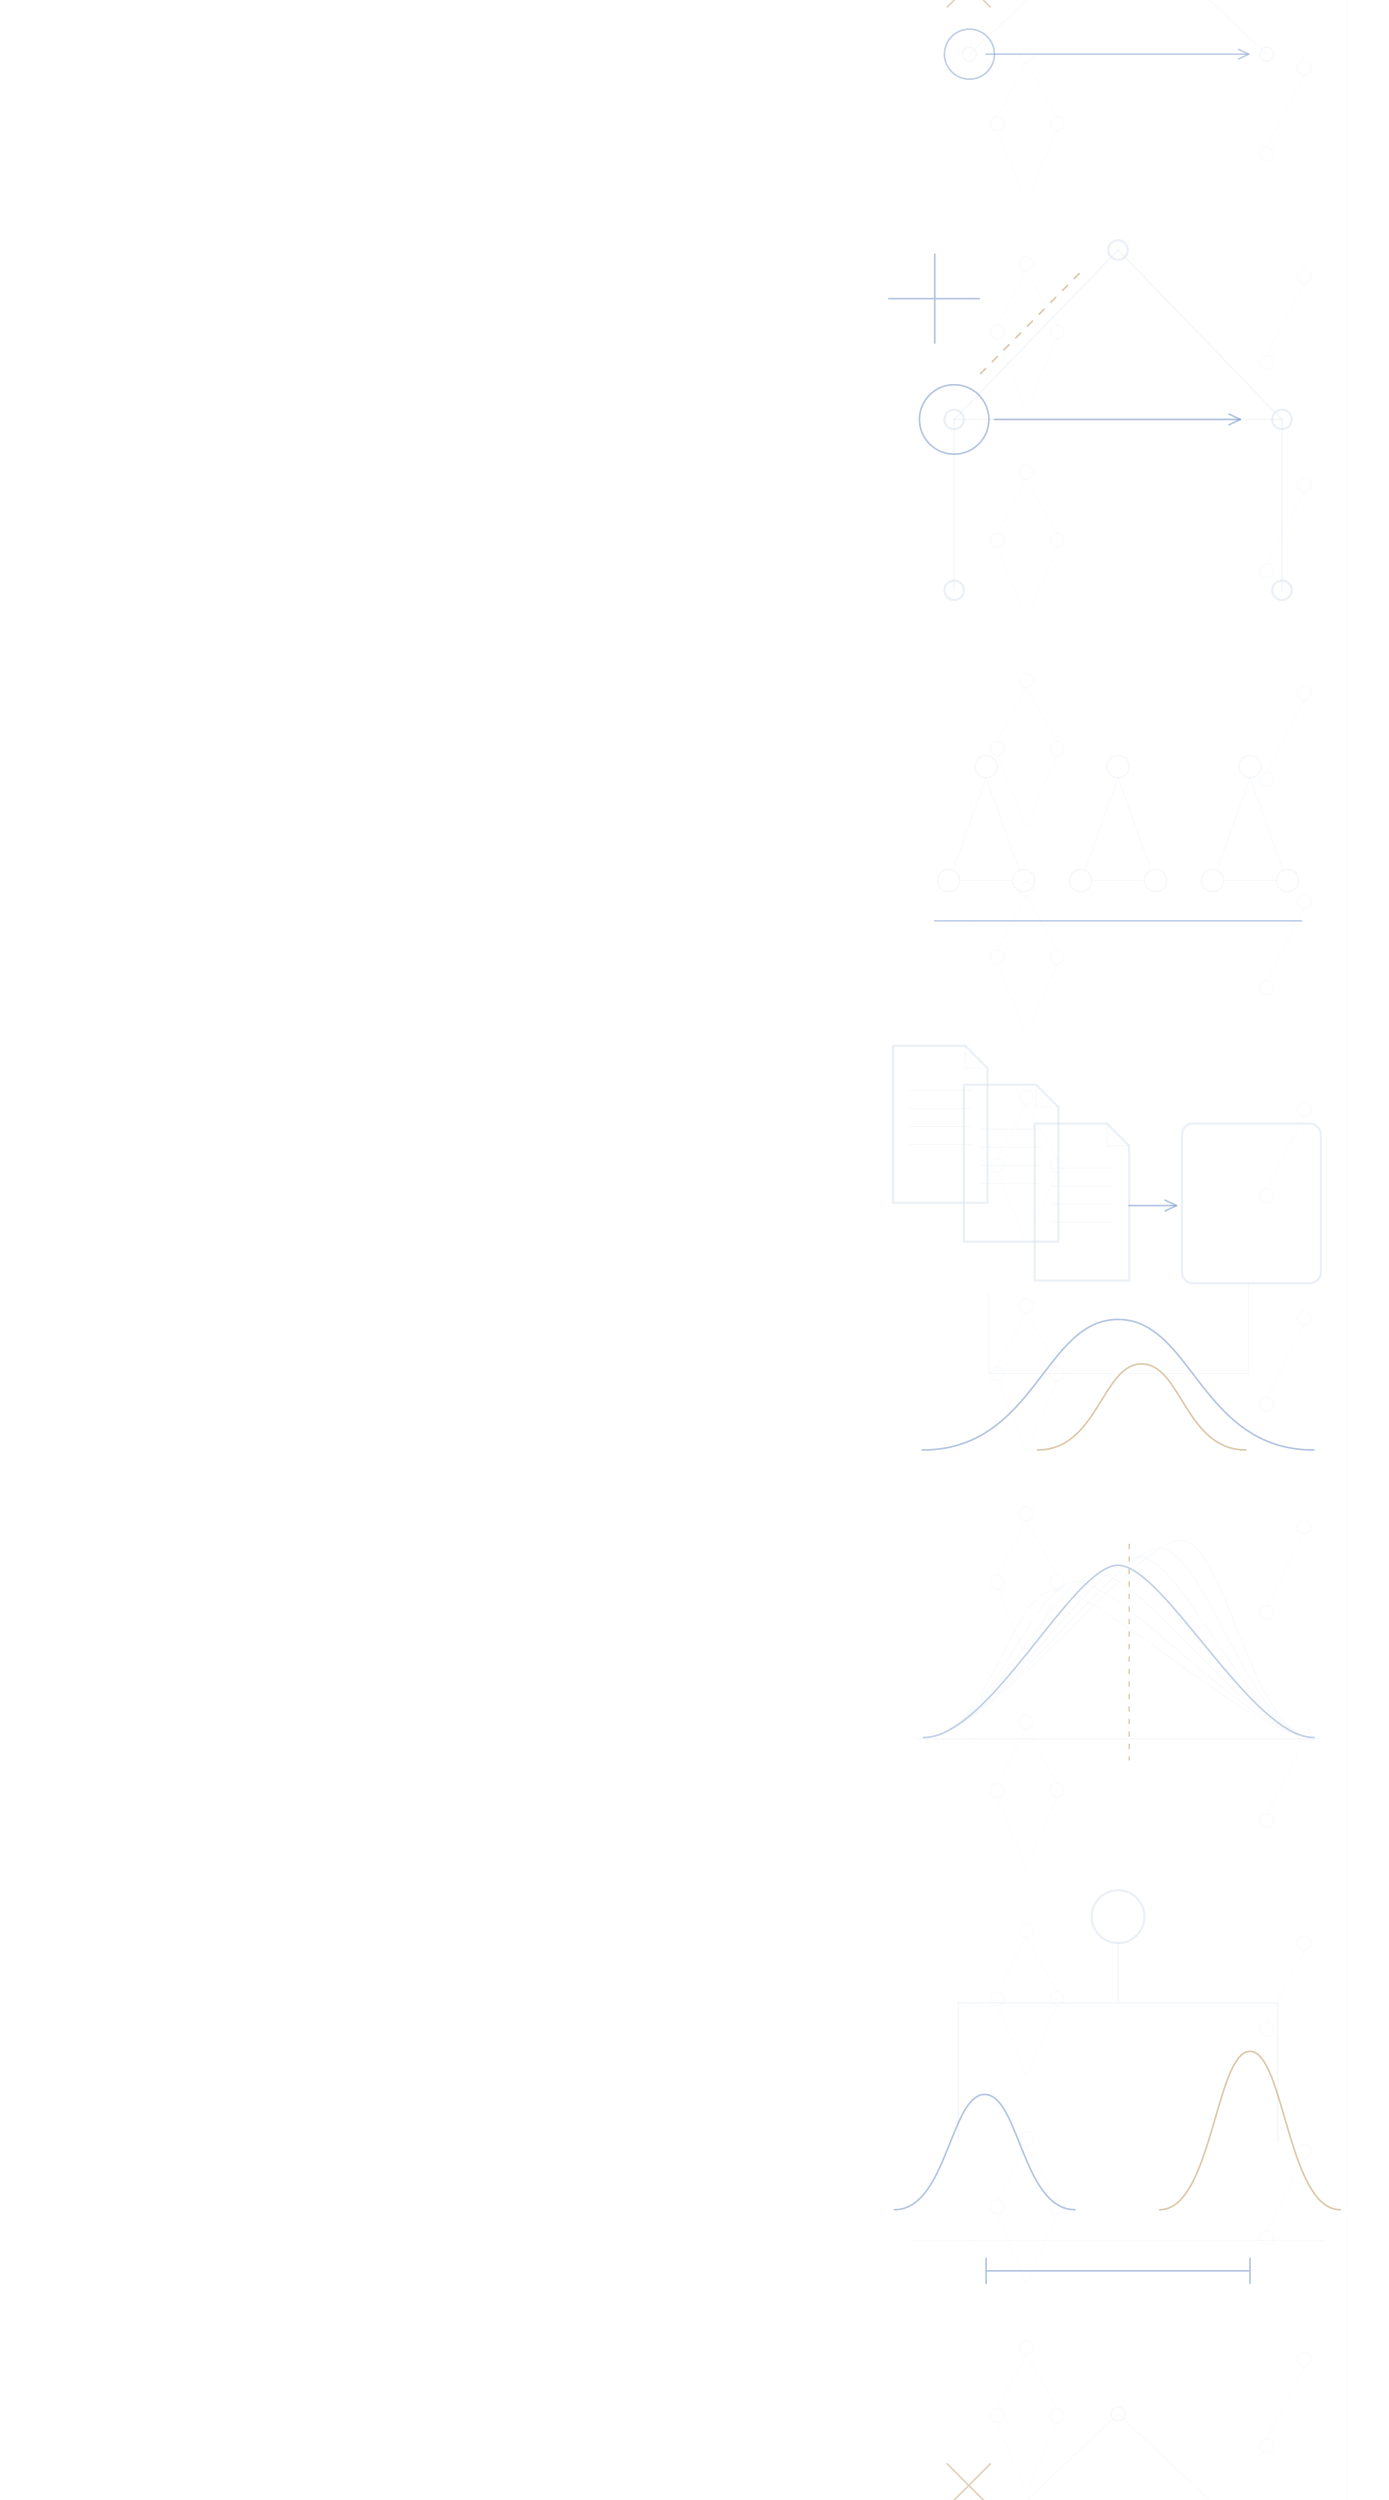
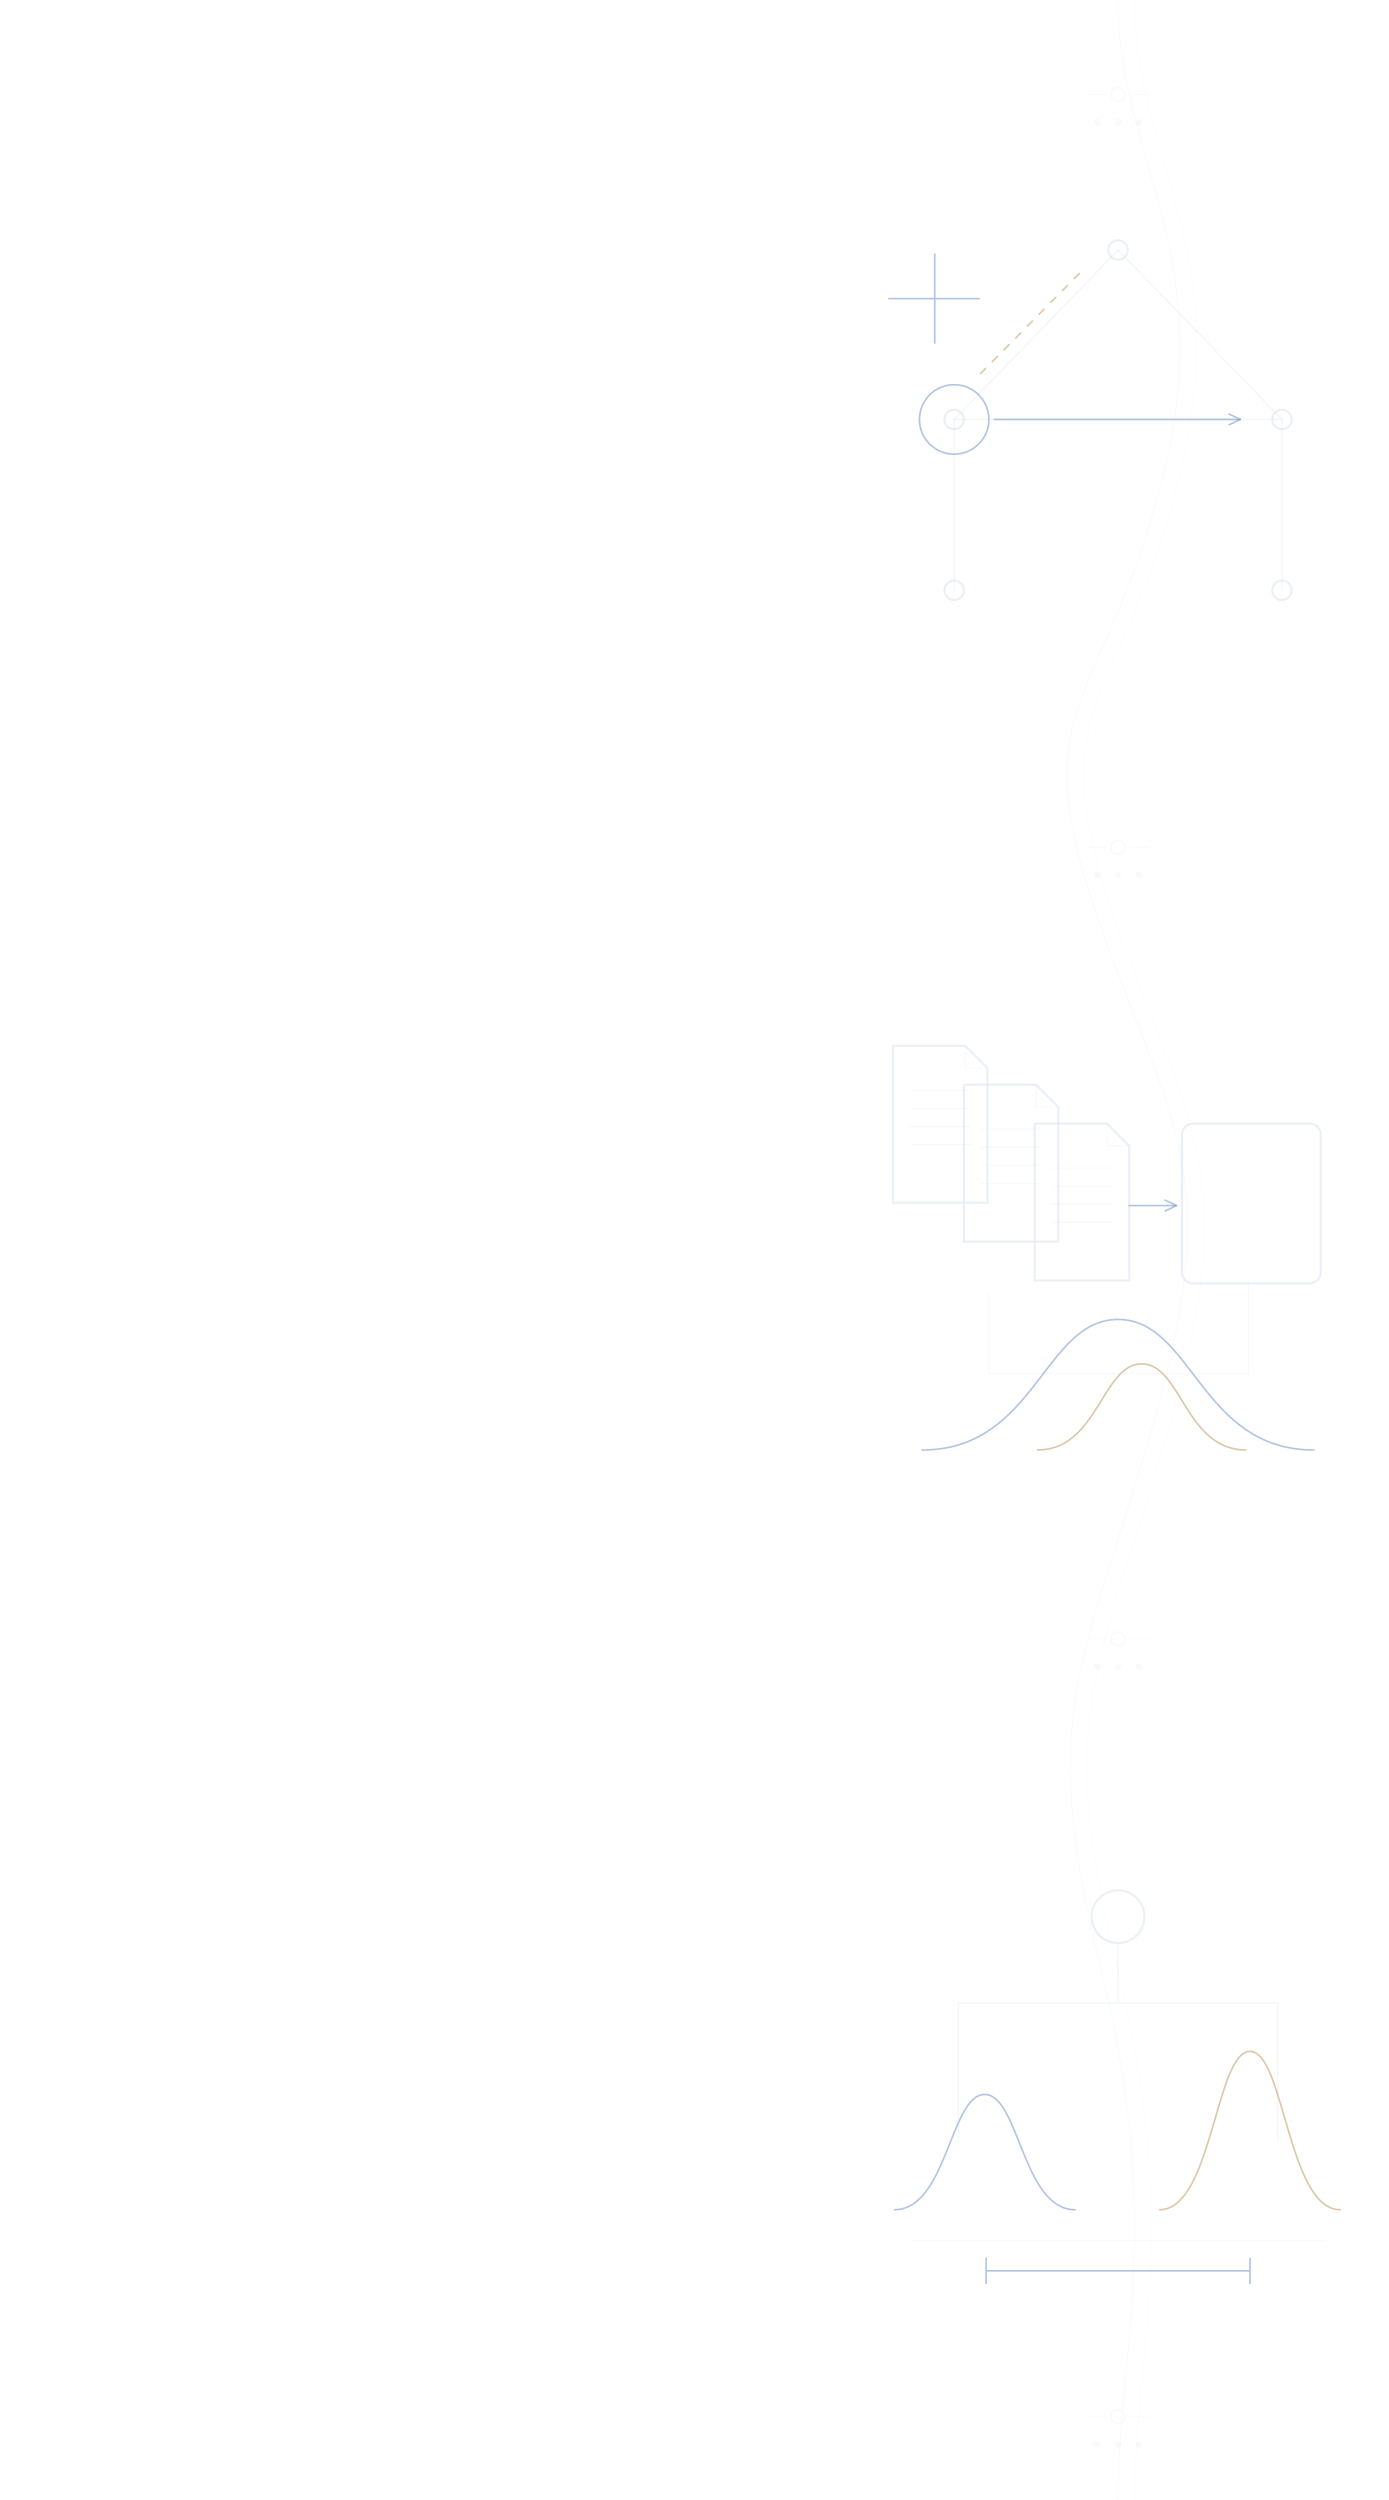
<svg xmlns="http://www.w3.org/2000/svg" width="1000" height="1800" viewBox="0 0 1000 1800" fill="none">
  <style>.art-ink,
.art-ink-soft,
.art-hair,
.art-blue,
.art-gold {
  fill: none;
  vector-effect: non-scaling-stroke;
  stroke-linecap: round;
  stroke-linejoin: round;
}

.art-ink {
  stroke: rgba(196, 210, 230, .38);
  stroke-width: 1.6;
}

.art-ink-soft {
  stroke: rgba(196, 210, 230, .2);
  stroke-width: 1.2;
}

/* Hairline filigree — the finest lines (tree-rings, arcs, contours). */
.art-hair {
  stroke: rgba(196, 210, 230, .2);
  stroke-width: 0.6;
}

.art-blue, .art-gold {
  stroke-width: 1.2;
  stroke-opacity: .55;
}

.art-blue { stroke: #5a82be; }
.art-gold { stroke: #b28945; }

.art-fill-ink {
  fill: rgba(196, 210, 230, .38);
  stroke: none;
}

/* Stipple dots for organic growth. */
.art-dot {
  fill: rgba(196, 210, 230, .2);
  stroke: none;
}</style>
-   <defs>
-     <g id="post-texture" opacity=".38">
-       <path class="art-hair" d="M699 0V1800" />
-       <path class="art-hair" d="M970 0V1800" />
-       <circle class="art-ink-soft" cx="739" cy="40" r="5" />
-       <circle class="art-ink-soft" cx="718" cy="89" r="5" />
-       <circle class="art-ink-soft" cx="761" cy="89" r="5" />
-       <path class="art-hair" d="M739 45L718 84M739 45L761 84M718 94L739 145M761 94L739 145" />
-       <circle class="art-ink-soft" cx="939" cy="49" r="5" />
-       <circle class="art-ink-soft" cx="912" cy="111" r="5" />
-       <path class="art-hair" d="M939 54L912 106" />
-       <path class="art-hair" d="M939 54V151" stroke-dasharray="3 6" />
-       <circle class="art-ink-soft" cx="739" cy="190" r="5" />
-       <circle class="art-ink-soft" cx="718" cy="239" r="5" />
-       <circle class="art-ink-soft" cx="761" cy="239" r="5" />
-       <path class="art-hair" d="M739 195L718 234M739 195L761 234M718 244L739 295M761 244L739 295" />
-       <circle class="art-ink-soft" cx="939" cy="199" r="5" />
-       <circle class="art-ink-soft" cx="912" cy="261" r="5" />
-       <path class="art-hair" d="M939 204L912 256" />
-       <path class="art-hair" d="M939 204V301" stroke-dasharray="3 6" />
-       <circle class="art-ink-soft" cx="739" cy="340" r="5" />
-       <circle class="art-ink-soft" cx="718" cy="389" r="5" />
-       <circle class="art-ink-soft" cx="761" cy="389" r="5" />
-       <path class="art-hair" d="M739 345L718 384M739 345L761 384M718 394L739 445M761 394L739 445" />
-       <circle class="art-ink-soft" cx="939" cy="349" r="5" />
-       <circle class="art-ink-soft" cx="912" cy="411" r="5" />
-       <path class="art-hair" d="M939 354L912 406" />
-       <path class="art-hair" d="M939 354V451" stroke-dasharray="3 6" />
-       <circle class="art-ink-soft" cx="739" cy="490" r="5" />
-       <circle class="art-ink-soft" cx="718" cy="539" r="5" />
-       <circle class="art-ink-soft" cx="761" cy="539" r="5" />
-       <path class="art-hair" d="M739 495L718 534M739 495L761 534M718 544L739 595M761 544L739 595" />
-       <circle class="art-ink-soft" cx="939" cy="499" r="5" />
-       <circle class="art-ink-soft" cx="912" cy="561" r="5" />
-       <path class="art-hair" d="M939 504L912 556" />
-       <path class="art-hair" d="M939 504V601" stroke-dasharray="3 6" />
-       <circle class="art-ink-soft" cx="739" cy="640" r="5" />
-       <circle class="art-ink-soft" cx="718" cy="689" r="5" />
-       <circle class="art-ink-soft" cx="761" cy="689" r="5" />
-       <path class="art-hair" d="M739 645L718 684M739 645L761 684M718 694L739 745M761 694L739 745" />
-       <circle class="art-ink-soft" cx="939" cy="649" r="5" />
-       <circle class="art-ink-soft" cx="912" cy="711" r="5" />
-       <path class="art-hair" d="M939 654L912 706" />
-       <path class="art-hair" d="M939 654V751" stroke-dasharray="3 6" />
-       <circle class="art-ink-soft" cx="739" cy="790" r="5" />
-       <circle class="art-ink-soft" cx="718" cy="839" r="5" />
-       <circle class="art-ink-soft" cx="761" cy="839" r="5" />
-       <path class="art-hair" d="M739 795L718 834M739 795L761 834M718 844L739 895M761 844L739 895" />
-       <circle class="art-ink-soft" cx="939" cy="799" r="5" />
-       <circle class="art-ink-soft" cx="912" cy="861" r="5" />
-       <path class="art-hair" d="M939 804L912 856" />
-       <path class="art-hair" d="M939 804V901" stroke-dasharray="3 6" />
-       <circle class="art-ink-soft" cx="739" cy="940" r="5" />
-       <circle class="art-ink-soft" cx="718" cy="989" r="5" />
-       <circle class="art-ink-soft" cx="761" cy="989" r="5" />
-       <path class="art-hair" d="M739 945L718 984M739 945L761 984M718 994L739 1045M761 994L739 1045" />
-       <circle class="art-ink-soft" cx="939" cy="949" r="5" />
-       <circle class="art-ink-soft" cx="912" cy="1011" r="5" />
-       <path class="art-hair" d="M939 954L912 1006" />
-       <path class="art-hair" d="M939 954V1051" stroke-dasharray="3 6" />
-       <circle class="art-ink-soft" cx="739" cy="1090" r="5" />
-       <circle class="art-ink-soft" cx="718" cy="1139" r="5" />
-       <circle class="art-ink-soft" cx="761" cy="1139" r="5" />
-       <path class="art-hair" d="M739 1095L718 1134M739 1095L761 1134M718 1144L739 1195M761 1144L739 1195" />
-       <circle class="art-ink-soft" cx="939" cy="1099" r="5" />
-       <circle class="art-ink-soft" cx="912" cy="1161" r="5" />
-       <path class="art-hair" d="M939 1104L912 1156" />
-       <path class="art-hair" d="M939 1104V1201" stroke-dasharray="3 6" />
-       <circle class="art-ink-soft" cx="739" cy="1240" r="5" />
-       <circle class="art-ink-soft" cx="718" cy="1289" r="5" />
-       <circle class="art-ink-soft" cx="761" cy="1289" r="5" />
-       <path class="art-hair" d="M739 1245L718 1284M739 1245L761 1284M718 1294L739 1345M761 1294L739 1345" />
-       <circle class="art-ink-soft" cx="939" cy="1249" r="5" />
-       <circle class="art-ink-soft" cx="912" cy="1311" r="5" />
-       <path class="art-hair" d="M939 1254L912 1306" />
-       <path class="art-hair" d="M939 1254V1351" stroke-dasharray="3 6" />
-       <circle class="art-ink-soft" cx="739" cy="1390" r="5" />
-       <circle class="art-ink-soft" cx="718" cy="1439" r="5" />
-       <circle class="art-ink-soft" cx="761" cy="1439" r="5" />
-       <path class="art-hair" d="M739 1395L718 1434M739 1395L761 1434M718 1444L739 1495M761 1444L739 1495" />
-       <circle class="art-ink-soft" cx="939" cy="1399" r="5" />
-       <circle class="art-ink-soft" cx="912" cy="1461" r="5" />
-       <path class="art-hair" d="M939 1404L912 1456" />
-       <path class="art-hair" d="M939 1404V1501" stroke-dasharray="3 6" />
-       <circle class="art-ink-soft" cx="739" cy="1540" r="5" />
-       <circle class="art-ink-soft" cx="718" cy="1589" r="5" />
-       <circle class="art-ink-soft" cx="761" cy="1589" r="5" />
-       <path class="art-hair" d="M739 1545L718 1584M739 1545L761 1584M718 1594L739 1645M761 1594L739 1645" />
-       <circle class="art-ink-soft" cx="939" cy="1549" r="5" />
-       <circle class="art-ink-soft" cx="912" cy="1611" r="5" />
-       <path class="art-hair" d="M939 1554L912 1606" />
-       <path class="art-hair" d="M939 1554V1651" stroke-dasharray="3 6" />
-       <circle class="art-ink-soft" cx="739" cy="1690" r="5" />
-       <circle class="art-ink-soft" cx="718" cy="1739" r="5" />
-       <circle class="art-ink-soft" cx="761" cy="1739" r="5" />
-       <path class="art-hair" d="M739 1695L718 1734M739 1695L761 1734M718 1744L739 1795M761 1744L739 1795" />
-       <circle class="art-ink-soft" cx="939" cy="1699" r="5" />
-       <circle class="art-ink-soft" cx="912" cy="1761" r="5" />
-       <path class="art-hair" d="M939 1704L912 1756" />
-       <path class="art-hair" d="M939 1704V1801" stroke-dasharray="3 6" />
-     </g>
-   </defs>
-   <use href="#post-texture" transform="translate(0 -1800)" />
-   <use href="#post-texture" transform="translate(0 0)" />
-   <use href="#post-texture" transform="translate(0 1800)" />
-   <g transform="translate(805 0)" opacity=".7">
-     <path class="art-hair" d="M0 -62L-107 39" />
-     <path class="art-hair" d="M0 -62L107 39" />
-     <circle class="art-ink-soft" cx="0" cy="-62" r="5" />
-     <circle class="art-ink-soft" cx="-107" cy="39" r="5" />
-     <circle class="art-ink-soft" cx="107" cy="39" r="5" />
-     <path class="art-blue" d="M-95 39L94 39" />
-     <path class="art-blue" d="M86.80 42.48L94 39L86.80 35.52" />
-     <circle class="art-blue" cx="-107" cy="39" r="18" />
-     <path class="art-gold" d="M-123-26l31 31m-31 0 31-31" />
+   <g transform="translate(0 0)" opacity=".65">
+     <path class="art-hair" d="M805 0C805 116 878 180 837 344S737 504 788 654S883 837 833 1016S745 1227 792 1415S805 1693 805 1800" />
  </g>
-   <g transform="translate(805 595)" opacity=".7">
-     <circle class="art-ink-soft" cx="-95" cy="-43" r="8" />
-     <circle class="art-ink-soft" cx="-122" cy="39" r="8" />
-     <circle class="art-ink-soft" cx="-68" cy="39" r="8" />
-     <path class="art-hair" d="M-95 -35L-119 32" />
-     <path class="art-hair" d="M-95 -35L-71 32" />
-     <path class="art-hair" d="M-114 39L-76 39" />
-     <circle class="art-ink-soft" cx="0" cy="-43" r="8" />
-     <circle class="art-ink-soft" cx="-27" cy="39" r="8" />
-     <circle class="art-ink-soft" cx="27" cy="39" r="8" />
-     <path class="art-hair" d="M0 -35L-24 32" />
-     <path class="art-hair" d="M0 -35L24 32" />
-     <path class="art-hair" d="M-19 39L19 39" />
-     <circle class="art-ink-soft" cx="95" cy="-43" r="8" />
-     <circle class="art-ink-soft" cx="68" cy="39" r="8" />
-     <circle class="art-ink-soft" cx="122" cy="39" r="8" />
-     <path class="art-hair" d="M95 -35L71 32" />
-     <path class="art-hair" d="M95 -35L119 32" />
-     <path class="art-hair" d="M76 39L114 39" />
-     <path class="art-blue" d="M-132 68H132" />
+   <g transform="translate(12 0)" opacity=".35">
+     <path class="art-hair" d="M805 0C805 116 878 180 837 344S737 504 788 654S883 837 833 1016S745 1227 792 1415S805 1693 805 1800" />
  </g>
-   <g transform="translate(805 1190)" opacity=".7">
-     <path class="art-ink-soft" d="M-145 62L145 62" />
-     <path class="art-hair" d="M-140 61C-92 61 -78 -45 -45 -45S96 61 141 61" />
-     <path class="art-hair" d="M-140 61C-92 61 -63 -51 -30 -51S96 61 141 61" />
-     <path class="art-hair" d="M-140 61C-92 61 -48 -57 -15 -57S96 61 141 61" />
-     <path class="art-blue" d="M-140 61C-92 61 -33 -63 0 -63S96 61 141 61" />
-     <path class="art-hair" d="M-140 61C-92 61 -18 -69 15 -69S96 61 141 61" />
-     <path class="art-hair" d="M-140 61C-92 61 -3 -75 30 -75S96 61 141 61" />
-     <path class="art-hair" d="M-140 61C-92 61 12 -81 45 -81S96 61 141 61" />
-     <path class="art-gold" d="M8 -78L8 77" stroke-dasharray="3 6" />
+   <g transform="translate(805 68)" opacity=".55">
+     <circle class="art-ink-soft" cx="0" cy="0" r="5" />
+     <path class="art-hair" d="M-22 0L-8 0" />
+     <path class="art-hair" d="M8 0L22 0" />
+     <circle class="art-dot" cx="-15" cy="20" r="2.5" />
+     <circle class="art-dot" cx="0" cy="20" r="2.5" />
+     <circle class="art-dot" cx="15" cy="20" r="2.5" />
  </g>
-   <g transform="translate(805 1800)" opacity=".7">
-     <path class="art-hair" d="M0 -62L-107 39" />
-     <path class="art-hair" d="M0 -62L107 39" />
-     <circle class="art-ink-soft" cx="0" cy="-62" r="5" />
-     <circle class="art-ink-soft" cx="-107" cy="39" r="5" />
-     <circle class="art-ink-soft" cx="107" cy="39" r="5" />
-     <path class="art-blue" d="M-95 39L94 39" />
-     <path class="art-blue" d="M86.80 42.48L94 39L86.80 35.52" />
-     <circle class="art-blue" cx="-107" cy="39" r="18" />
-     <path class="art-gold" d="M-123-26l31 31m-31 0 31-31" />
+   <g transform="translate(805 610)" opacity=".55">
+     <circle class="art-ink-soft" cx="0" cy="0" r="5" />
+     <path class="art-hair" d="M-22 0L-8 0" />
+     <path class="art-hair" d="M8 0L22 0" />
+     <circle class="art-dot" cx="-15" cy="20" r="2.5" />
+     <circle class="art-dot" cx="0" cy="20" r="2.5" />
+     <circle class="art-dot" cx="15" cy="20" r="2.5" />
+   </g>
+   <g transform="translate(805 1180)" opacity=".55">
+     <circle class="art-ink-soft" cx="0" cy="0" r="5" />
+     <path class="art-hair" d="M-22 0L-8 0" />
+     <path class="art-hair" d="M8 0L22 0" />
+     <circle class="art-dot" cx="-15" cy="20" r="2.5" />
+     <circle class="art-dot" cx="0" cy="20" r="2.5" />
+     <circle class="art-dot" cx="15" cy="20" r="2.5" />
+   </g>
+   <g transform="translate(805 1740)" opacity=".55">
+     <circle class="art-ink-soft" cx="0" cy="0" r="5" />
+     <path class="art-hair" d="M-22 0L-8 0" />
+     <path class="art-hair" d="M8 0L22 0" />
+     <circle class="art-dot" cx="-15" cy="20" r="2.5" />
+     <circle class="art-dot" cx="0" cy="20" r="2.5" />
+     <circle class="art-dot" cx="15" cy="20" r="2.5" />
  </g>
  <g transform="translate(805 295)" opacity=".85">
    <path class="art-ink-soft" d="M0 -115L-118 7" />
    <path class="art-ink-soft" d="M0 -115L118 7" />
    <path class="art-ink-soft" d="M-118 7L118 7" />
    <path class="art-ink-soft" d="M-118 7L-118 130" />
    <path class="art-ink-soft" d="M118 7L118 130" />
    <circle class="art-ink" cx="0" cy="-115" r="7" />
    <circle class="art-ink" cx="-118" cy="7" r="7" />
    <circle class="art-ink" cx="118" cy="7" r="7" />
    <circle class="art-ink" cx="-118" cy="130" r="7" />
    <circle class="art-ink" cx="118" cy="130" r="7" />
    <path class="art-gold" d="M-28-98L-99-26" stroke-dasharray="5 7" />
    <circle class="art-blue" cx="-118" cy="7" r="25" />
    <path class="art-blue" d="M-89 7L88 7" />
    <path class="art-blue" d="M79.9 10.9L88 7L79.9 3.1" />
    <path class="art-blue" d="M-165-80h65m-32-32v64" />
  </g>
  <g transform="translate(805 890)" opacity=".85">
    <path class="art-ink" d="M-162 -137H-110L-94 -121V-24H-162Z" />
    <path class="art-hair" d="M-110 -137V-121H-94" />
    <path class="art-hair" d="M-150 -105L-106 -105" />
    <path class="art-hair" d="M-150 -92L-106 -92" />
    <path class="art-hair" d="M-150 -79L-106 -79" />
    <path class="art-hair" d="M-150 -66L-106 -66" />
    <path class="art-ink" d="M-111 -109H-59L-43 -93V4H-111Z" />
    <path class="art-hair" d="M-59 -109V-93H-43" />
    <path class="art-hair" d="M-99 -77L-55 -77" />
    <path class="art-hair" d="M-99 -64L-55 -64" />
    <path class="art-hair" d="M-99 -51L-55 -51" />
    <path class="art-hair" d="M-99 -38L-55 -38" />
    <path class="art-ink" d="M-60 -81H-8L8 -65V32H-60Z" />
    <path class="art-hair" d="M-8 -81V-65H8" />
    <path class="art-hair" d="M-48 -49L-4 -49" />
    <path class="art-hair" d="M-48 -36L-4 -36" />
    <path class="art-hair" d="M-48 -23L-4 -23" />
    <path class="art-hair" d="M-48 -10L-4 -10" />
    <rect class="art-ink" x="46" y="-81" width="100" height="115" rx="8" />
    <path class="art-blue" d="M8 -22L42 -22" />
    <path class="art-blue" d="M33.9 -18.1L42 -22L33.9 -25.9" />
    <path class="art-hair" d="M-93 41V99H94V34" />
    <path class="art-blue" d="M-141 154C-59.22 154 -53.58 60 0 60S59.22 154 141 154" />
    <path class="art-gold" d="M-58 154C-14.5 154 -11.5 92 17 92S48.5 154 92 154" />
  </g>
  <g transform="translate(805 1490)" opacity=".85">
    <circle class="art-ink" cx="0" cy="-110" r="19" />
    <path class="art-ink-soft" d="M0-91V-48H-115V52M0-48H115V52" />
    <path class="art-blue" d="M-161 101C-123.3 101 -120.7 18 -96 18S-68.7 101 -31 101" />
    <path class="art-gold" d="M30 101C67.7 101 70.3 -13 95 -13S122.3 101 160 101" />
    <path class="art-hair" d="M-149 123L149 123" />
    <path class="art-blue" d="M-95 145H95M-95 136v18m190-18v18" />
  </g>
</svg>
